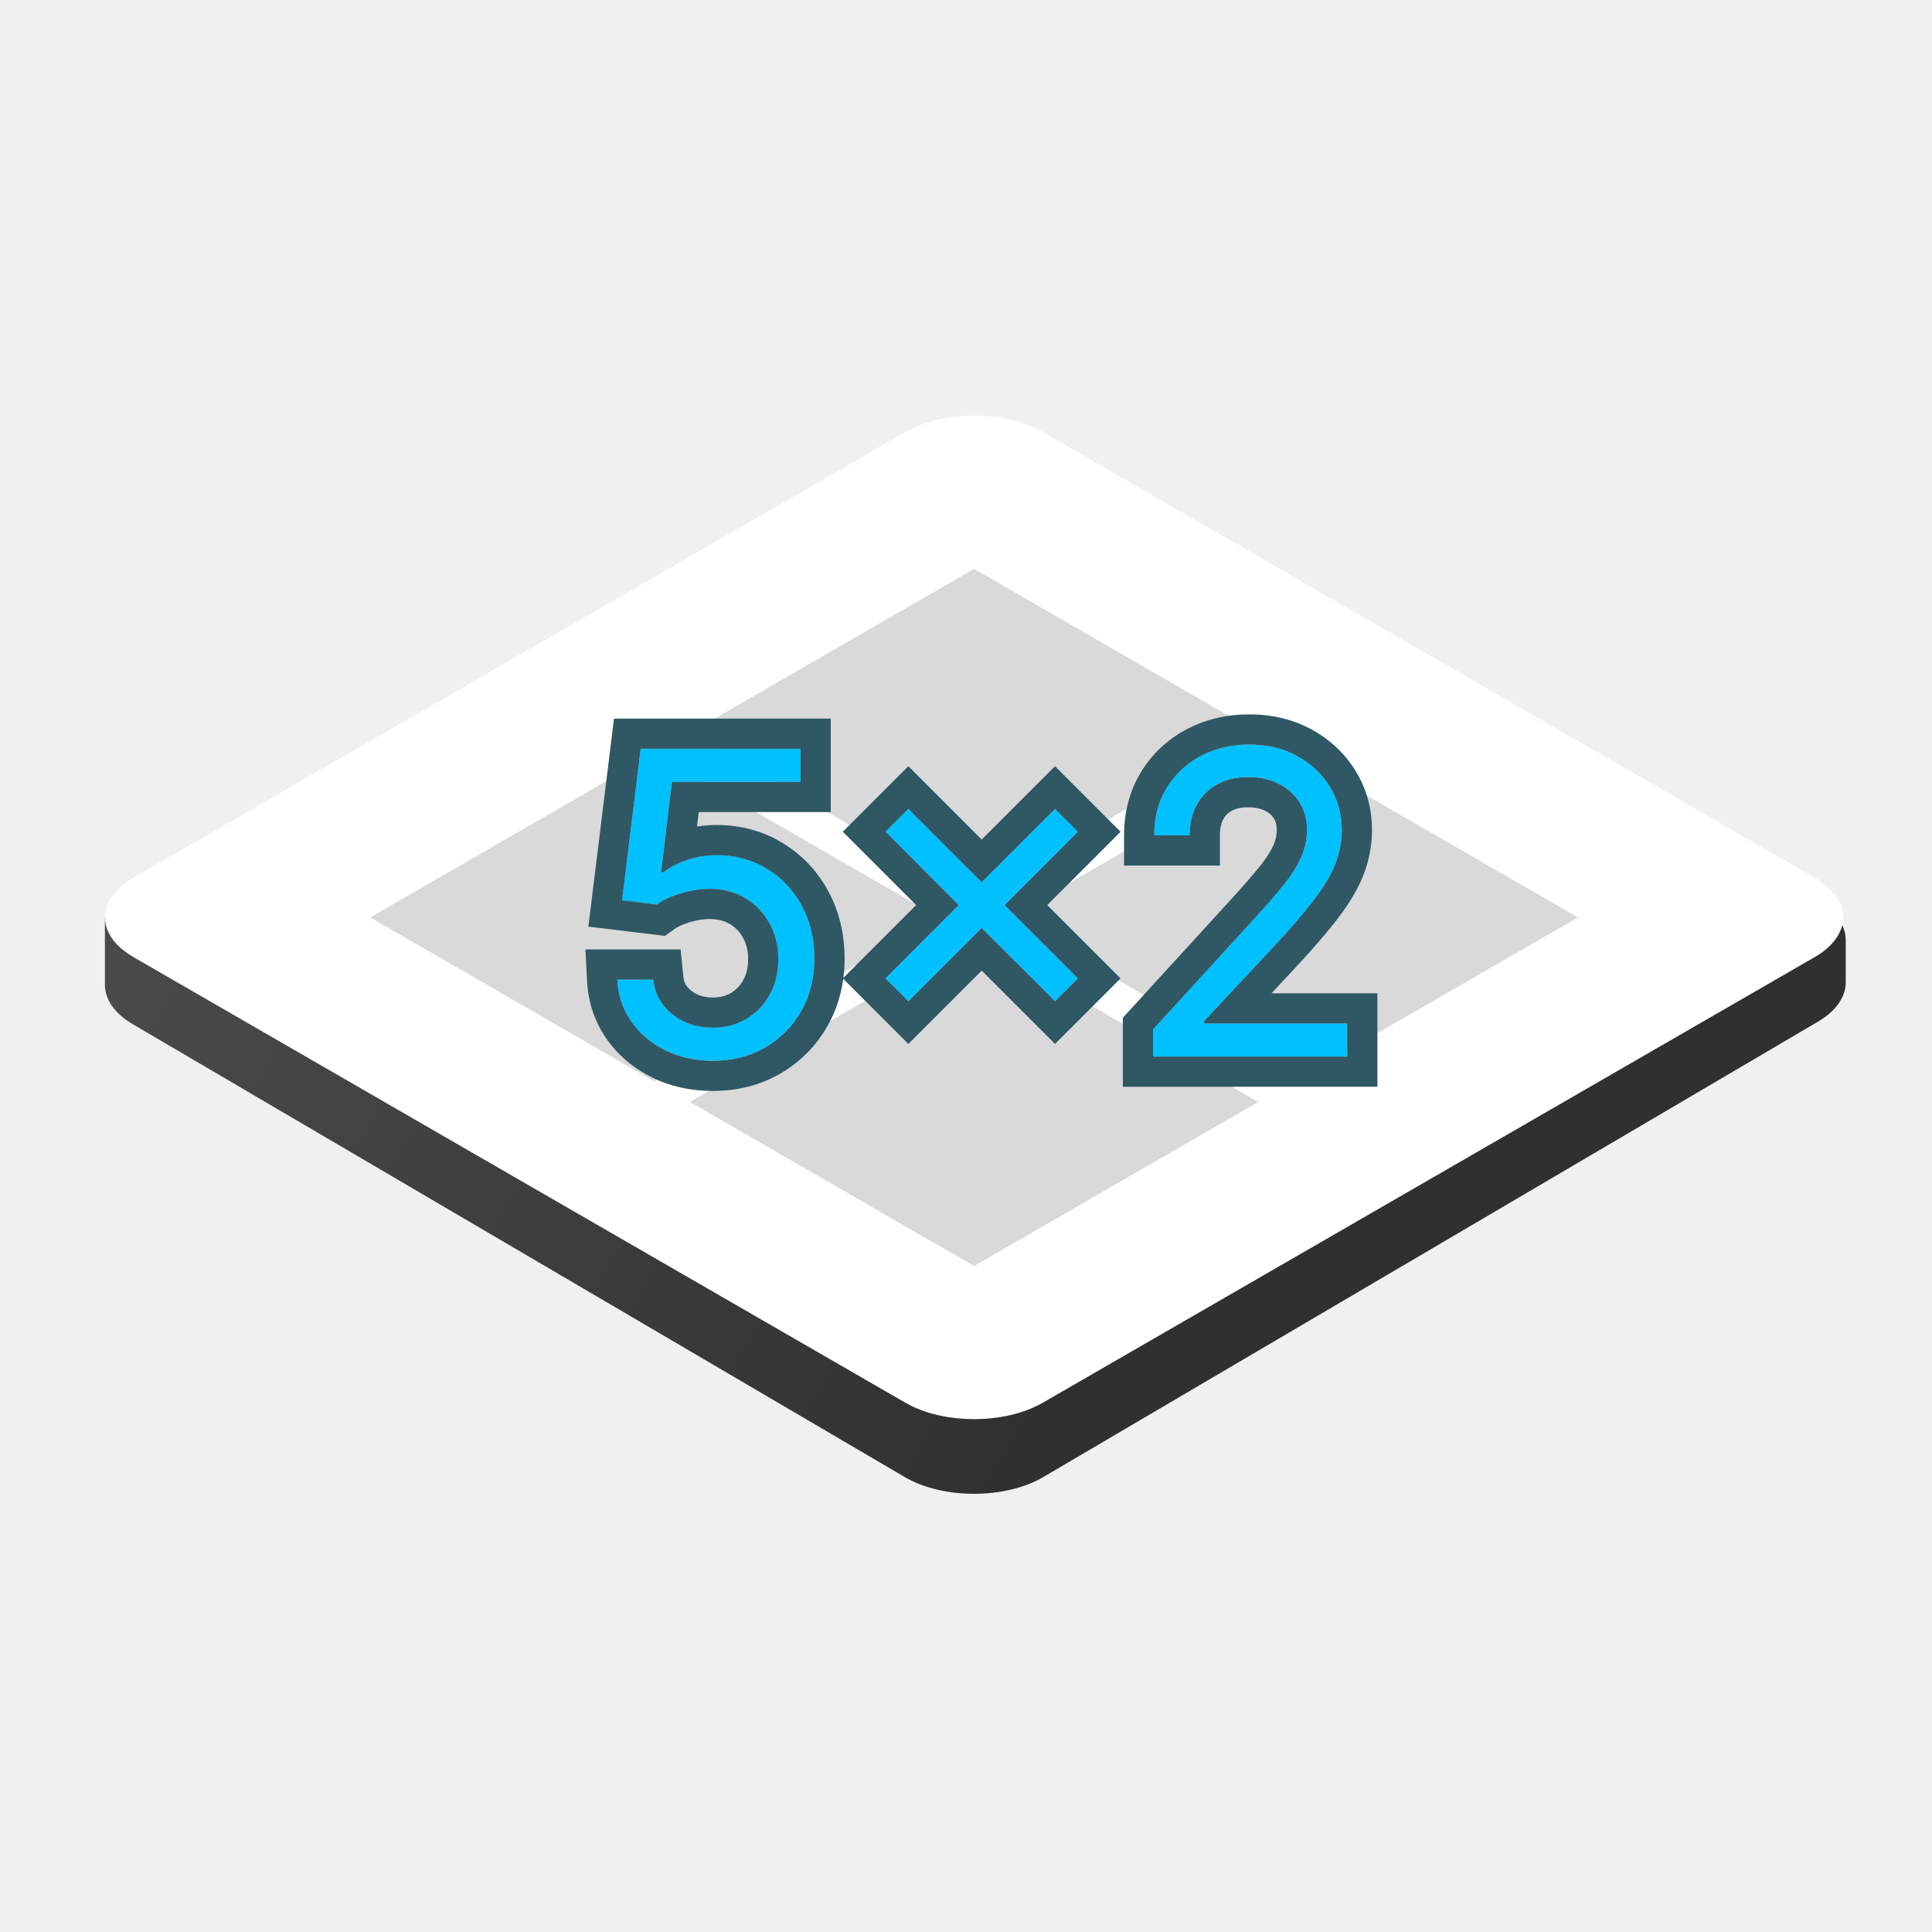
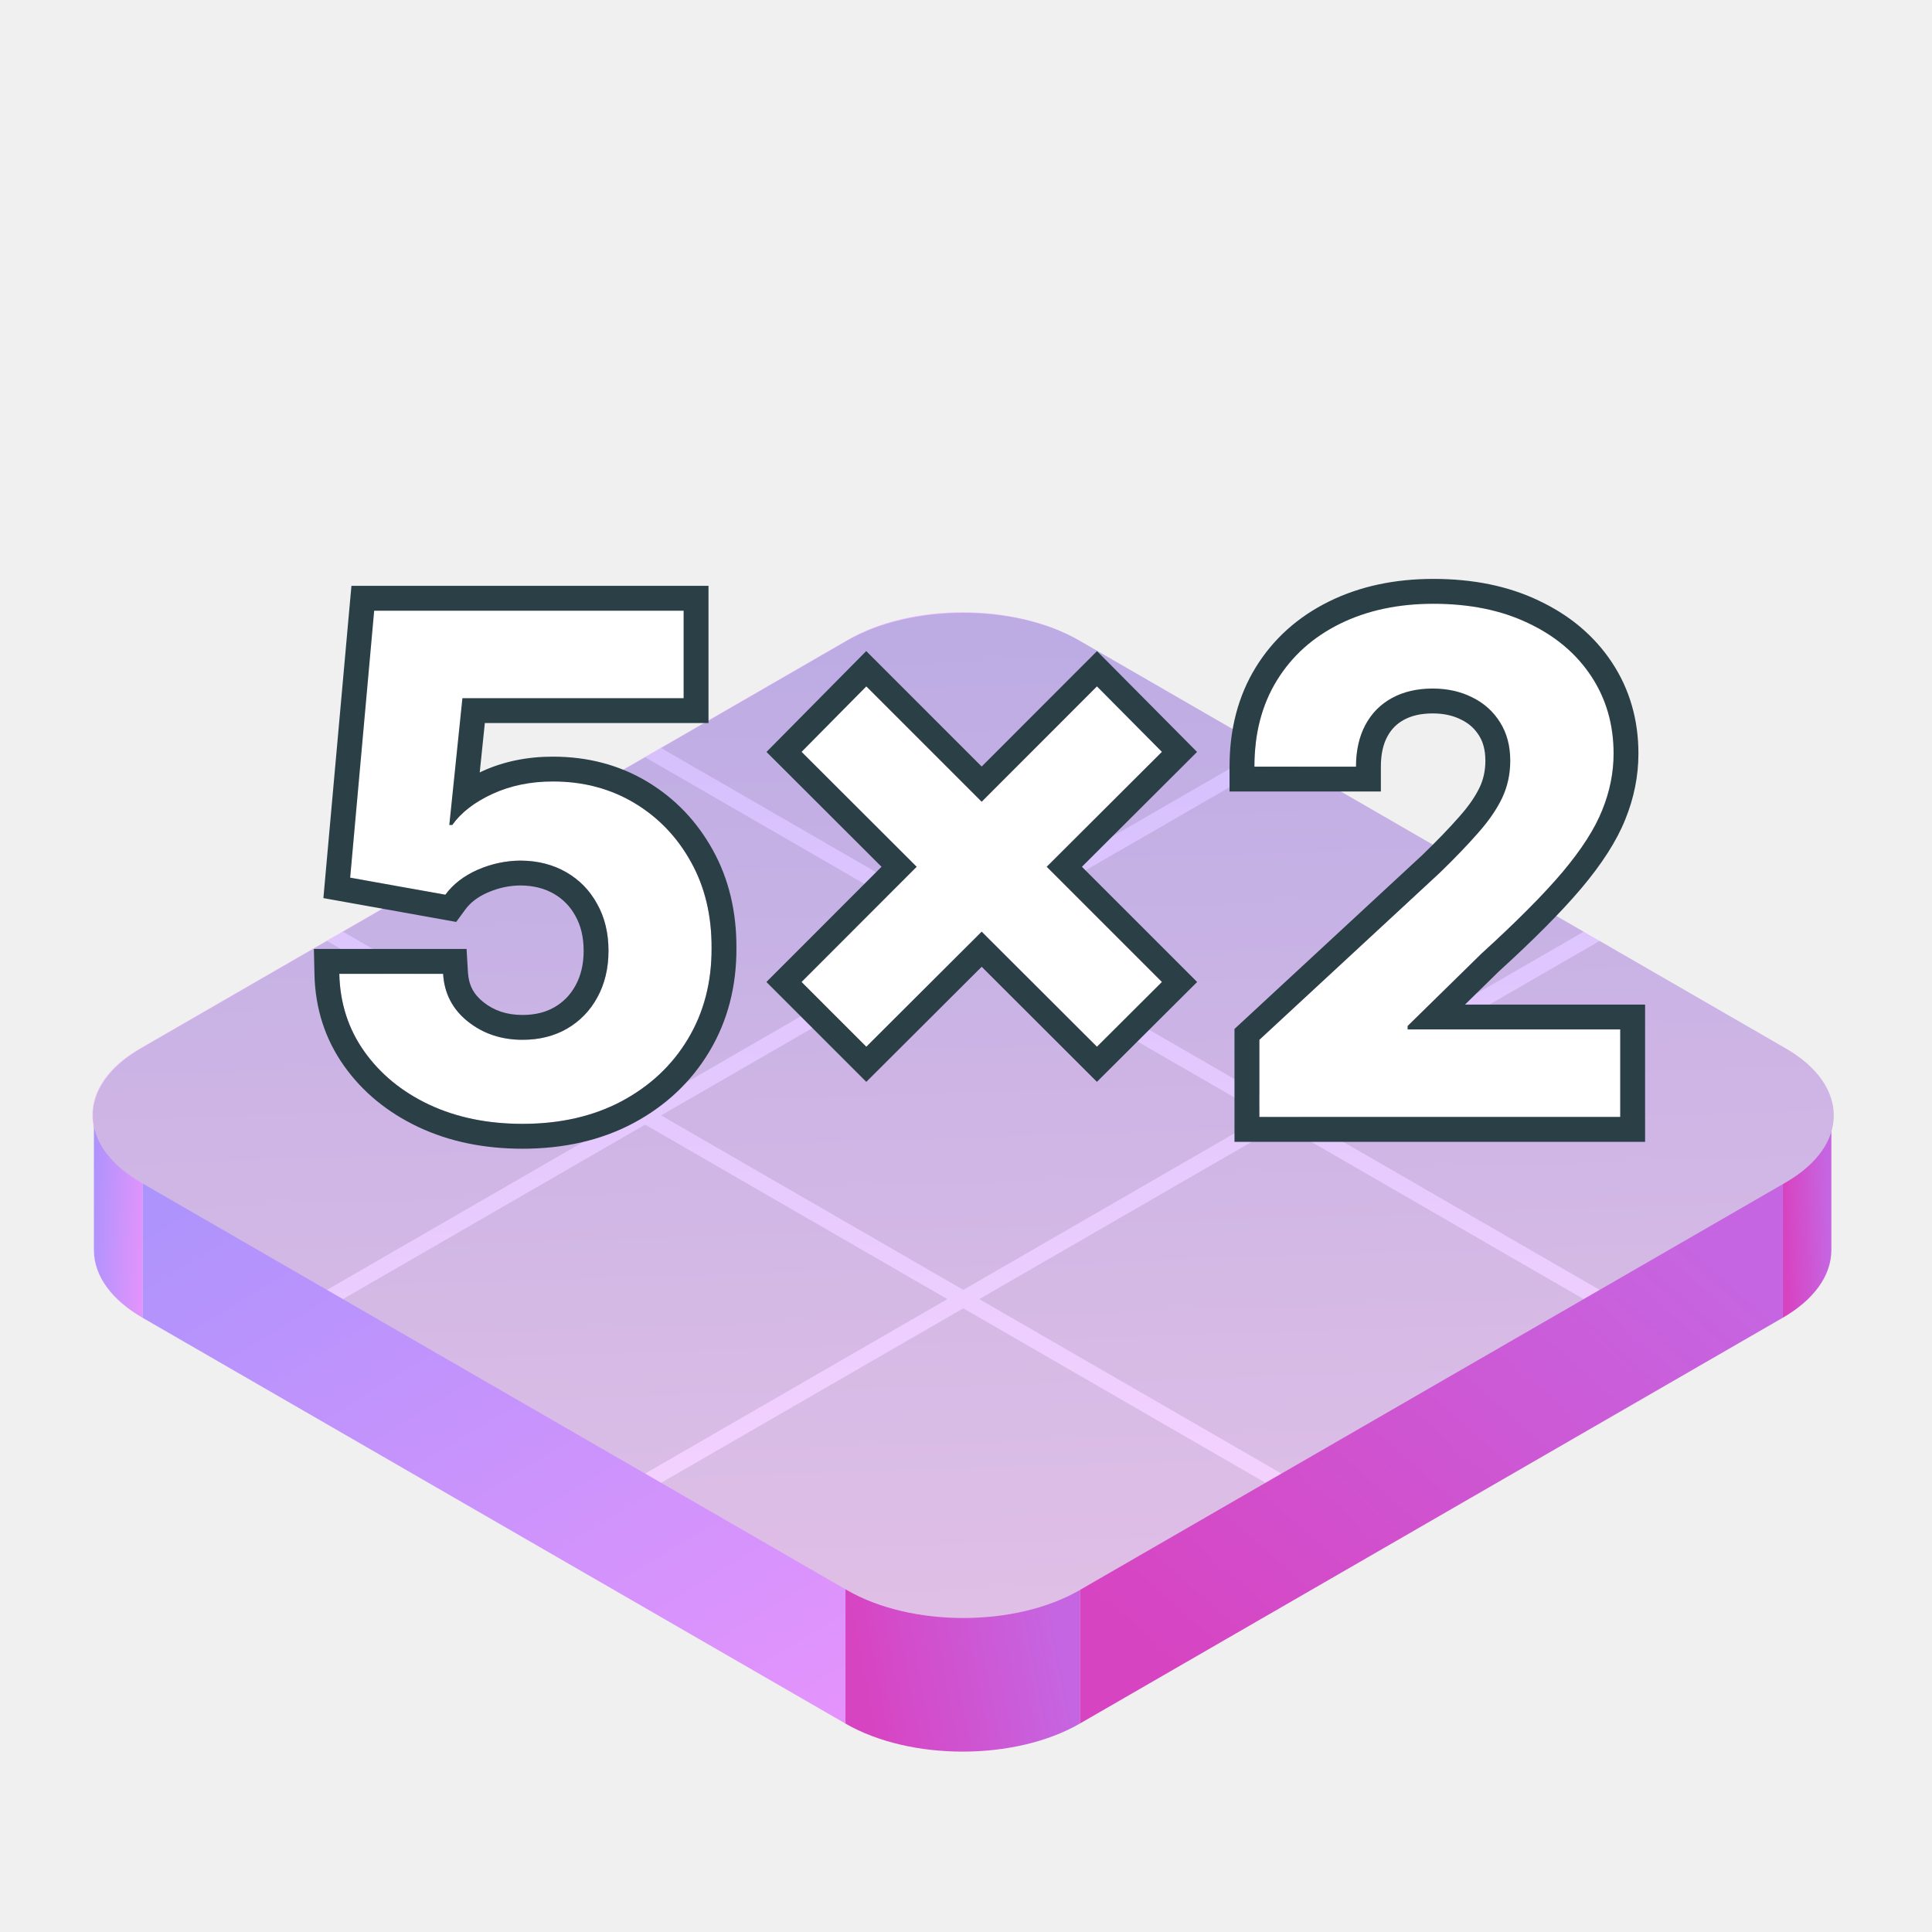
<svg xmlns="http://www.w3.org/2000/svg" width="64" height="64" viewBox="0 0 64 64" fill="none">
-   <path d="M4.401 33.93C3.808 33.582 3.475 33.114 3.475 32.626L3.475 30.502C3.475 29.957 3.89 29.439 4.609 29.086L30.135 16.544C31.358 15.943 33.161 15.954 34.361 16.57L60.061 29.753C60.749 30.106 61.142 30.612 61.142 31.143V32.544C61.142 33.031 60.811 33.499 60.219 33.846L34.563 48.928C33.302 49.669 31.233 49.67 29.97 48.929L4.401 33.93Z" fill="url(#paint0_linear_84_1862)" />
-   <rect width="34.783" height="34.783" rx="2.63" transform="matrix(0.866044 -0.499967 0.866044 0.499967 2.14404 30.3906)" fill="white" />
-   <rect width="10.87" height="10.87" transform="matrix(0.866044 -0.499967 0.866044 0.499967 12.2639 30.3906)" fill="#D9D9D9" />
-   <rect width="10.87" height="10.87" transform="matrix(0.866044 -0.499967 0.866044 0.499967 22.8542 24.2769)" fill="#D9D9D9" />
-   <rect width="10.87" height="10.87" transform="matrix(0.866044 -0.499967 0.866044 0.499967 22.8542 36.5044)" fill="#D9D9D9" />
-   <rect width="10.87" height="10.87" transform="matrix(0.866044 -0.499967 0.866044 0.499967 33.4446 30.3906)" fill="#D9D9D9" />
-   <mask id="path-7-outside-1_84_1862" maskUnits="userSpaceOnUse" x="19" y="23" width="27" height="14" fill="black">
-     <rect fill="white" x="19" y="23" width="27" height="14" />
-     <path d="M23.613 35.139C23.029 35.139 22.503 35.023 22.035 34.791C21.567 34.559 21.192 34.24 20.91 33.835C20.628 33.43 20.473 32.969 20.447 32.451H21.641C21.688 32.913 21.897 33.294 22.269 33.596C22.644 33.895 23.092 34.044 23.613 34.044C24.031 34.044 24.403 33.946 24.728 33.751C25.056 33.555 25.314 33.286 25.5 32.944C25.689 32.599 25.783 32.209 25.783 31.774C25.783 31.329 25.685 30.933 25.489 30.584C25.297 30.233 25.032 29.956 24.693 29.753C24.355 29.551 23.968 29.448 23.533 29.444C23.221 29.441 22.901 29.489 22.572 29.589C22.244 29.685 21.973 29.809 21.761 29.962L20.606 29.823L21.223 24.805H26.52V25.9H22.259L21.9 28.907H21.96C22.169 28.741 22.431 28.603 22.747 28.494C23.062 28.384 23.39 28.329 23.732 28.329C24.356 28.329 24.912 28.479 25.4 28.777C25.891 29.073 26.276 29.478 26.555 29.992C26.837 30.506 26.978 31.094 26.978 31.754C26.978 32.405 26.832 32.986 26.54 33.497C26.251 34.004 25.853 34.406 25.345 34.701C24.837 34.993 24.26 35.139 23.613 35.139ZM34.949 33.168L29.334 27.553L30.091 26.796L35.706 32.411L34.949 33.168ZM30.091 33.168L29.334 32.411L34.949 26.796L35.706 27.553L30.091 33.168ZM38.196 35V34.104L41.562 30.42C41.956 29.989 42.282 29.614 42.537 29.295C42.793 28.973 42.982 28.671 43.105 28.389C43.231 28.104 43.294 27.805 43.294 27.493C43.294 27.134 43.208 26.824 43.035 26.562C42.866 26.3 42.633 26.097 42.338 25.955C42.043 25.812 41.711 25.741 41.342 25.741C40.951 25.741 40.609 25.822 40.317 25.985C40.028 26.144 39.804 26.368 39.645 26.657C39.489 26.945 39.411 27.284 39.411 27.672H38.236C38.236 27.075 38.374 26.55 38.649 26.099C38.925 25.648 39.3 25.296 39.774 25.044C40.252 24.791 40.788 24.665 41.382 24.665C41.98 24.665 42.509 24.791 42.97 25.044C43.432 25.296 43.793 25.636 44.056 26.064C44.318 26.492 44.449 26.969 44.449 27.493C44.449 27.868 44.381 28.235 44.245 28.593C44.112 28.948 43.88 29.345 43.548 29.783C43.219 30.218 42.763 30.749 42.179 31.376L39.889 33.825V33.905H44.628V35H38.196Z" />
+   <rect width="35.855" height="35.855" rx="4.378" transform="matrix(0.866025 0.5 -0.866025 0.5 31.8887 19)" fill="url(#paint0_linear_2025_1414)" />
+   <rect width="26.891" height="4.482" transform="matrix(0.866025 0.5 0 1 4.71851 39.1685)" fill="url(#paint1_linear_2025_1414)" />
+   <rect width="26.891" height="4.482" transform="matrix(0.866025 -0.5 0 1 35.7698 52.6143)" fill="url(#paint2_linear_2025_1414)" />
+   <path d="M3.111 36.928C3.111 37.803 3.725 38.595 4.719 39.169V43.651C3.725 43.077 3.111 42.285 3.111 41.41V36.928Z" fill="url(#paint3_linear_2025_1414)" />
+   <path d="M28.007 52.614C30.151 53.852 33.626 53.852 35.77 52.614V57.096C33.626 58.334 30.151 58.334 28.007 57.096V52.614Z" fill="url(#paint4_linear_2025_1414)" />
+   <path d="M60.666 36.928C60.666 37.803 60.052 38.595 59.059 39.169V43.651C60.052 43.077 60.666 42.285 60.666 41.41V36.928Z" fill="url(#paint5_linear_2025_1414)" />
+   <g clip-path="url(#clip0_2025_1414)">
+     <rect width="35.899" height="35.899" rx="4.442" transform="matrix(0.866025 0.5 -0.866025 0.5 31.9104 19)" fill="url(#paint6_linear_2025_1414)" />
+     <rect width="11.559" height="11.559" transform="matrix(0.866025 0.5 -0.866025 0.5 31.9104 19)" fill="black" fill-opacity="0.1" />
+     <rect width="11.559" height="11.559" transform="matrix(0.866025 0.5 -0.866025 0.5 21.3711 25.085)" fill="black" fill-opacity="0.1" />
+     <rect width="11.559" height="11.559" transform="matrix(0.866025 0.5 -0.866025 0.5 21.3711 37.2549)" fill="black" fill-opacity="0.1" />
+     <rect width="11.559" height="11.559" transform="matrix(0.866025 0.5 -0.866025 0.5 42.45 25.085)" fill="black" fill-opacity="0.1" />
+     <rect width="11.559" height="11.559" transform="matrix(0.866025 0.5 -0.866025 0.5 42.45 37.2549)" fill="black" fill-opacity="0.1" />
+     <rect width="11.559" height="11.559" transform="matrix(0.866025 0.5 -0.866025 0.5 52.9893 31.1699)" fill="black" fill-opacity="0.1" />
+     <rect width="11.559" height="11.559" transform="matrix(0.866025 0.5 -0.866025 0.5 10.8315 31.1699)" fill="black" fill-opacity="0.1" />
+     <rect width="11.559" height="11.559" transform="matrix(0.866025 0.5 -0.866025 0.5 31.9104 43.3398)" fill="black" fill-opacity="0.1" />
+     <rect width="11.559" height="11.559" transform="matrix(0.866025 0.5 -0.866025 0.5 31.9104 31.1699)" fill="black" fill-opacity="0.1" />
+   </g>
+   <mask id="path-17-outside-1_2025_1414" maskUnits="userSpaceOnUse" x="10" y="19" width="45" height="20" fill="black">
+     <rect fill="white" x="10" y="19" width="45" height="20" />
+     <path d="M17.308 37.229C16.15 37.229 15.118 37.016 14.212 36.591C13.312 36.165 12.597 35.578 12.067 34.83C11.537 34.082 11.262 33.225 11.24 32.259H14.679C14.717 32.908 14.99 33.435 15.498 33.839C16.006 34.243 16.609 34.445 17.308 34.445C17.864 34.445 18.356 34.322 18.782 34.077C19.213 33.826 19.549 33.479 19.789 33.037C20.034 32.589 20.157 32.076 20.157 31.497C20.157 30.908 20.032 30.389 19.78 29.942C19.535 29.494 19.194 29.145 18.757 28.893C18.32 28.642 17.821 28.514 17.259 28.509C16.767 28.509 16.29 28.61 15.825 28.811C15.367 29.014 15.009 29.289 14.753 29.639L11.6 29.073L12.395 20.23H22.646V23.129H15.318L14.884 27.329H14.982C15.277 26.915 15.722 26.571 16.317 26.298C16.912 26.025 17.578 25.888 18.315 25.888C19.325 25.888 20.225 26.126 21.017 26.601C21.808 27.076 22.434 27.728 22.892 28.558C23.351 29.382 23.577 30.332 23.572 31.407C23.577 32.537 23.315 33.542 22.786 34.421C22.262 35.294 21.527 35.982 20.583 36.484C19.644 36.981 18.552 37.229 17.308 37.229ZM36.338 34.675L26.552 24.906L28.698 22.736L38.491 32.529L36.338 34.675ZM28.698 34.675L26.552 32.529L36.338 22.736L38.491 24.906L28.698 34.675ZM41.718 37V34.445L47.687 28.918C48.195 28.427 48.62 27.985 48.964 27.591C49.314 27.198 49.578 26.814 49.759 26.437C49.939 26.055 50.029 25.642 50.029 25.2C50.029 24.709 49.917 24.286 49.693 23.931C49.469 23.571 49.164 23.295 48.776 23.104C48.388 22.908 47.949 22.809 47.458 22.809C46.944 22.809 46.497 22.913 46.115 23.12C45.733 23.328 45.438 23.625 45.23 24.013C45.023 24.401 44.919 24.862 44.919 25.397H41.554C41.554 24.3 41.802 23.347 42.299 22.539C42.796 21.731 43.492 21.106 44.387 20.664C45.282 20.222 46.314 20.001 47.482 20.001C48.683 20.001 49.729 20.214 50.618 20.639C51.514 21.06 52.21 21.644 52.706 22.392C53.203 23.14 53.452 23.997 53.452 24.963C53.452 25.596 53.326 26.221 53.075 26.838C52.829 27.455 52.39 28.14 51.757 28.893C51.123 29.641 50.231 30.539 49.079 31.587L46.631 33.987V34.101H53.673V37H41.718Z" />
  </mask>
-   <path d="M23.613 35.139C23.029 35.139 22.503 35.023 22.035 34.791C21.567 34.559 21.192 34.24 20.91 33.835C20.628 33.43 20.473 32.969 20.447 32.451H21.641C21.688 32.913 21.897 33.294 22.269 33.596C22.644 33.895 23.092 34.044 23.613 34.044C24.031 34.044 24.403 33.946 24.728 33.751C25.056 33.555 25.314 33.286 25.5 32.944C25.689 32.599 25.783 32.209 25.783 31.774C25.783 31.329 25.685 30.933 25.489 30.584C25.297 30.233 25.032 29.956 24.693 29.753C24.355 29.551 23.968 29.448 23.533 29.444C23.221 29.441 22.901 29.489 22.572 29.589C22.244 29.685 21.973 29.809 21.761 29.962L20.606 29.823L21.223 24.805H26.52V25.9H22.259L21.9 28.907H21.96C22.169 28.741 22.431 28.603 22.747 28.494C23.062 28.384 23.39 28.329 23.732 28.329C24.356 28.329 24.912 28.479 25.4 28.777C25.891 29.073 26.276 29.478 26.555 29.992C26.837 30.506 26.978 31.094 26.978 31.754C26.978 32.405 26.832 32.986 26.54 33.497C26.251 34.004 25.853 34.406 25.345 34.701C24.837 34.993 24.26 35.139 23.613 35.139ZM34.949 33.168L29.334 27.553L30.091 26.796L35.706 32.411L34.949 33.168ZM30.091 33.168L29.334 32.411L34.949 26.796L35.706 27.553L30.091 33.168ZM38.196 35V34.104L41.562 30.42C41.956 29.989 42.282 29.614 42.537 29.295C42.793 28.973 42.982 28.671 43.105 28.389C43.231 28.104 43.294 27.805 43.294 27.493C43.294 27.134 43.208 26.824 43.035 26.562C42.866 26.3 42.633 26.097 42.338 25.955C42.043 25.812 41.711 25.741 41.342 25.741C40.951 25.741 40.609 25.822 40.317 25.985C40.028 26.144 39.804 26.368 39.645 26.657C39.489 26.945 39.411 27.284 39.411 27.672H38.236C38.236 27.075 38.374 26.55 38.649 26.099C38.925 25.648 39.3 25.296 39.774 25.044C40.252 24.791 40.788 24.665 41.382 24.665C41.98 24.665 42.509 24.791 42.97 25.044C43.432 25.296 43.793 25.636 44.056 26.064C44.318 26.492 44.449 26.969 44.449 27.493C44.449 27.868 44.381 28.235 44.245 28.593C44.112 28.948 43.88 29.345 43.548 29.783C43.219 30.218 42.763 30.749 42.179 31.376L39.889 33.825V33.905H44.628V35H38.196Z" fill="#00C1FF" />
-   <path d="M22.035 34.791L21.59 35.687L21.59 35.687L22.035 34.791ZM20.91 33.835L21.73 33.264L21.73 33.264L20.91 33.835ZM20.447 32.451V31.451H19.394L19.448 32.502L20.447 32.451ZM21.641 32.451L22.636 32.351L22.546 31.451H21.641V32.451ZM22.269 33.596L21.638 34.372L21.646 34.378L22.269 33.596ZM24.728 33.751L24.216 32.892L24.212 32.894L24.728 33.751ZM25.5 32.944L24.623 32.463L24.621 32.466L25.5 32.944ZM25.489 30.584L24.612 31.064L24.618 31.074L25.489 30.584ZM23.533 29.444L23.523 30.444L23.526 30.444L23.533 29.444ZM22.572 29.589L22.854 30.549L22.862 30.546L22.572 29.589ZM21.761 29.962L21.641 30.955L22.028 31.002L22.345 30.774L21.761 29.962ZM20.606 29.823L19.613 29.701L19.491 30.695L20.486 30.816L20.606 29.823ZM21.223 24.805V23.805H20.339L20.231 24.683L21.223 24.805ZM26.52 24.805H27.52V23.805H26.52V24.805ZM26.52 25.9V26.9H27.52V25.9H26.52ZM22.259 25.9V24.9H21.371L21.266 25.782L22.259 25.9ZM21.9 28.907L20.907 28.788L20.774 29.907H21.9V28.907ZM21.96 28.907V29.907H22.309L22.582 29.69L21.96 28.907ZM25.4 28.777L24.878 29.63L24.885 29.634L25.4 28.777ZM26.555 29.992L25.676 30.468L25.678 30.473L26.555 29.992ZM26.54 33.497L25.672 33.001L25.671 33.002L26.54 33.497ZM25.345 34.701L25.844 35.568L25.848 35.566L25.345 34.701ZM23.613 34.139C23.165 34.139 22.794 34.051 22.479 33.895L21.59 35.687C22.212 35.995 22.893 36.139 23.613 36.139V34.139ZM22.479 33.895C22.153 33.733 21.91 33.522 21.73 33.264L20.089 34.407C20.473 34.958 20.981 35.384 21.59 35.687L22.479 33.895ZM21.73 33.264C21.56 33.02 21.463 32.741 21.445 32.4L19.448 32.502C19.484 33.197 19.695 33.84 20.089 34.407L21.73 33.264ZM20.447 33.451H21.641V31.451H20.447V33.451ZM20.646 32.551C20.721 33.287 21.067 33.909 21.638 34.372L22.899 32.82C22.727 32.68 22.655 32.538 22.636 32.351L20.646 32.551ZM21.646 34.378C22.213 34.831 22.886 35.044 23.613 35.044V33.044C23.297 33.044 23.074 32.959 22.892 32.814L21.646 34.378ZM23.613 35.044C24.194 35.044 24.747 34.906 25.244 34.607L24.212 32.894C24.058 32.986 23.868 33.044 23.613 33.044V35.044ZM25.24 34.609C25.725 34.32 26.108 33.918 26.378 33.422L24.621 32.466C24.519 32.653 24.387 32.789 24.216 32.892L25.24 34.609ZM26.376 33.425C26.654 32.917 26.783 32.359 26.783 31.774H24.783C24.783 32.059 24.723 32.281 24.623 32.463L26.376 33.425ZM26.783 31.774C26.783 31.178 26.65 30.609 26.361 30.095L24.618 31.074C24.72 31.257 24.783 31.481 24.783 31.774H26.783ZM26.367 30.104C26.09 29.599 25.7 29.19 25.206 28.895L24.18 30.611C24.363 30.721 24.504 30.866 24.612 31.064L26.367 30.104ZM25.206 28.895C24.7 28.592 24.135 28.449 23.541 28.444L23.526 30.444C23.801 30.447 24.009 30.509 24.18 30.611L25.206 28.895ZM23.544 28.444C23.12 28.44 22.699 28.506 22.282 28.632L22.862 30.546C23.103 30.473 23.322 30.442 23.523 30.444L23.544 28.444ZM22.291 28.629C21.886 28.748 21.505 28.915 21.177 29.15L22.345 30.774C22.442 30.704 22.602 30.622 22.853 30.548L22.291 28.629ZM21.881 28.969L20.726 28.83L20.486 30.816L21.641 30.955L21.881 28.969ZM21.599 29.945L22.216 24.927L20.231 24.683L19.613 29.701L21.599 29.945ZM21.223 25.805H26.52V23.805H21.223V25.805ZM25.52 24.805V25.9H27.52V24.805H25.52ZM26.52 24.9H22.259V26.9H26.52V24.9ZM21.266 25.782L20.907 28.788L22.893 29.025L23.252 26.018L21.266 25.782ZM21.9 29.907H21.96V27.907H21.9V29.907ZM22.582 29.69C22.684 29.609 22.84 29.52 23.075 29.438L22.418 27.549C22.022 27.686 21.654 27.873 21.338 28.123L22.582 29.69ZM23.075 29.438C23.282 29.366 23.499 29.329 23.732 29.329V27.329C23.281 27.329 22.842 27.402 22.418 27.549L23.075 29.438ZM23.732 29.329C24.189 29.329 24.561 29.436 24.878 29.63L25.922 27.924C25.263 27.521 24.523 27.329 23.732 27.329V29.329ZM24.885 29.634C25.219 29.836 25.48 30.108 25.676 30.468L27.434 29.515C27.072 28.848 26.563 28.31 25.915 27.92L24.885 29.634ZM25.678 30.473C25.87 30.822 25.978 31.24 25.978 31.754H27.978C27.978 30.947 27.804 30.191 27.432 29.511L25.678 30.473ZM25.978 31.754C25.978 32.249 25.869 32.656 25.672 33.001L27.408 33.993C27.795 33.315 27.978 32.56 27.978 31.754H25.978ZM25.671 33.002C25.47 33.356 25.198 33.63 24.842 33.837L25.848 35.566C26.508 35.182 27.033 34.653 27.409 33.991L25.671 33.002ZM24.847 33.834C24.506 34.03 24.104 34.139 23.613 34.139V36.139C24.416 36.139 25.169 35.956 25.844 35.568L24.847 33.834ZM34.949 33.168L34.242 33.875L34.949 34.582L35.656 33.875L34.949 33.168ZM29.334 27.553L28.627 26.846L27.92 27.553L28.627 28.26L29.334 27.553ZM30.091 26.796L30.798 26.089L30.091 25.382L29.384 26.089L30.091 26.796ZM35.706 32.411L36.413 33.118L37.12 32.411L36.413 31.704L35.706 32.411ZM30.091 33.168L29.384 33.875L30.091 34.582L30.798 33.875L30.091 33.168ZM29.334 32.411L28.627 31.704L27.92 32.411L28.627 33.118L29.334 32.411ZM34.949 26.796L35.656 26.089L34.949 25.382L34.242 26.089L34.949 26.796ZM35.706 27.553L36.413 28.26L37.12 27.553L36.413 26.846L35.706 27.553ZM35.656 32.461L30.041 26.846L28.627 28.26L34.242 33.875L35.656 32.461ZM30.041 28.26L30.798 27.503L29.384 26.089L28.627 26.846L30.041 28.26ZM29.384 27.503L34.999 33.118L36.413 31.704L30.798 26.089L29.384 27.503ZM34.999 31.704L34.242 32.461L35.656 33.875L36.413 33.118L34.999 31.704ZM30.798 32.461L30.041 31.704L28.627 33.118L29.384 33.875L30.798 32.461ZM30.041 33.118L35.656 27.503L34.242 26.089L28.627 31.704L30.041 33.118ZM34.242 27.503L34.999 28.26L36.413 26.846L35.656 26.089L34.242 27.503ZM34.999 26.846L29.384 32.461L30.798 33.875L36.413 28.26L34.999 26.846ZM38.196 35H37.196V36H38.196V35ZM38.196 34.104L37.458 33.429L37.196 33.716V34.104H38.196ZM41.562 30.42L40.824 29.745L40.823 29.746L41.562 30.42ZM42.537 29.295L43.317 29.921L43.32 29.917L42.537 29.295ZM43.105 28.389L42.19 27.985L42.188 27.99L43.105 28.389ZM43.035 26.562L42.195 27.104L42.2 27.112L43.035 26.562ZM42.338 25.955L42.773 25.054L42.773 25.054L42.338 25.955ZM40.317 25.985L40.8 26.86L40.803 26.858L40.317 25.985ZM39.645 26.657L38.769 26.174L38.765 26.181L39.645 26.657ZM39.411 27.672V28.672H40.411V27.672H39.411ZM38.236 27.672H37.236V28.672H38.236V27.672ZM38.649 26.099L39.503 26.62L39.503 26.62L38.649 26.099ZM39.774 25.044L39.308 24.159L39.305 24.161L39.774 25.044ZM42.97 25.044L43.45 24.166L43.45 24.166L42.97 25.044ZM44.056 26.064L43.203 26.587L44.056 26.064ZM44.245 28.593L43.31 28.238L43.308 28.243L44.245 28.593ZM43.548 29.783L42.751 29.179L42.75 29.18L43.548 29.783ZM42.179 31.376L42.909 32.059L42.911 32.057L42.179 31.376ZM39.889 33.825L39.158 33.142L38.889 33.431V33.825H39.889ZM39.889 33.905H38.889V34.905H39.889V33.905ZM44.628 33.905H45.628V32.905H44.628V33.905ZM44.628 35V36H45.628V35H44.628ZM39.196 35V34.104H37.196V35H39.196ZM38.935 34.778L42.3 31.095L40.823 29.746L37.458 33.429L38.935 34.778ZM42.299 31.095C42.703 30.654 43.044 30.262 43.317 29.921L41.757 28.669C41.52 28.965 41.21 29.323 40.824 29.745L42.299 31.095ZM43.32 29.917C43.613 29.548 43.855 29.172 44.022 28.788L42.188 27.99C42.109 28.171 41.972 28.398 41.754 28.673L43.32 29.917ZM44.019 28.793C44.202 28.381 44.294 27.944 44.294 27.493H42.294C42.294 27.666 42.26 27.827 42.19 27.985L44.019 28.793ZM44.294 27.493C44.294 26.968 44.165 26.46 43.87 26.012L42.2 27.112C42.25 27.189 42.294 27.301 42.294 27.493H44.294ZM43.875 26.02C43.601 25.595 43.225 25.273 42.773 25.054L41.903 26.855C42.042 26.922 42.13 27.005 42.195 27.104L43.875 26.02ZM42.773 25.054C42.326 24.838 41.843 24.741 41.342 24.741V26.741C41.579 26.741 41.759 26.786 41.903 26.855L42.773 25.054ZM41.342 24.741C40.81 24.741 40.295 24.852 39.83 25.111L40.803 26.858C40.923 26.792 41.092 26.741 41.342 26.741V24.741ZM39.834 25.109C39.38 25.36 39.02 25.72 38.769 26.174L40.52 27.14C40.589 27.016 40.676 26.928 40.8 26.86L39.834 25.109ZM38.765 26.181C38.517 26.641 38.411 27.148 38.411 27.672H40.411C40.411 27.419 40.461 27.25 40.525 27.132L38.765 26.181ZM39.411 26.672H38.236V28.672H39.411V26.672ZM39.236 27.672C39.236 27.234 39.335 26.895 39.503 26.62L37.796 25.578C37.413 26.206 37.236 26.915 37.236 27.672H39.236ZM39.503 26.62C39.683 26.324 39.925 26.096 40.244 25.927L39.305 24.161C38.675 24.495 38.166 24.971 37.796 25.578L39.503 26.62ZM40.241 25.928C40.561 25.759 40.934 25.665 41.382 25.665V23.665C40.642 23.665 39.943 23.824 39.308 24.159L40.241 25.928ZM41.382 25.665C41.835 25.665 42.195 25.76 42.491 25.921L43.45 24.166C42.823 23.823 42.124 23.665 41.382 23.665V25.665ZM42.491 25.921C42.806 26.094 43.036 26.314 43.203 26.587L44.908 25.542C44.55 24.958 44.057 24.498 43.45 24.166L42.491 25.921ZM43.203 26.587C43.364 26.85 43.449 27.144 43.449 27.493H45.449C45.449 26.793 45.271 26.134 44.908 25.542L43.203 26.587ZM43.449 27.493C43.449 27.744 43.404 27.991 43.31 28.238L45.18 28.948C45.358 28.479 45.449 27.992 45.449 27.493H43.449ZM43.308 28.243C43.221 28.476 43.048 28.787 42.751 29.179L44.345 30.387C44.712 29.903 45.003 29.42 45.181 28.943L43.308 28.243ZM42.75 29.18C42.45 29.577 42.019 30.08 41.447 30.694L42.911 32.057C43.506 31.418 43.988 30.859 44.346 30.386L42.75 29.18ZM41.448 30.693L39.158 33.142L40.619 34.508L42.909 32.059L41.448 30.693ZM38.889 33.825V33.905H40.889V33.825H38.889ZM39.889 34.905H44.628V32.905H39.889V34.905ZM43.628 33.905V35H45.628V33.905H43.628ZM44.628 34H38.196V36H44.628V34Z" fill="#2F5764" mask="url(#path-7-outside-1_84_1862)" />
+   <path d="M17.308 37.229C16.15 37.229 15.118 37.016 14.212 36.591C13.312 36.165 12.597 35.578 12.067 34.83C11.537 34.082 11.262 33.225 11.24 32.259H14.679C14.717 32.908 14.99 33.435 15.498 33.839C16.006 34.243 16.609 34.445 17.308 34.445C17.864 34.445 18.356 34.322 18.782 34.077C19.213 33.826 19.549 33.479 19.789 33.037C20.034 32.589 20.157 32.076 20.157 31.497C20.157 30.908 20.032 30.389 19.78 29.942C19.535 29.494 19.194 29.145 18.757 28.893C18.32 28.642 17.821 28.514 17.259 28.509C16.767 28.509 16.29 28.61 15.825 28.811C15.367 29.014 15.009 29.289 14.753 29.639L11.6 29.073L12.395 20.23H22.646V23.129H15.318L14.884 27.329H14.982C15.277 26.915 15.722 26.571 16.317 26.298C16.912 26.025 17.578 25.888 18.315 25.888C19.325 25.888 20.225 26.126 21.017 26.601C21.808 27.076 22.434 27.728 22.892 28.558C23.351 29.382 23.577 30.332 23.572 31.407C23.577 32.537 23.315 33.542 22.786 34.421C22.262 35.294 21.527 35.982 20.583 36.484C19.644 36.981 18.552 37.229 17.308 37.229ZM36.338 34.675L26.552 24.906L28.698 22.736L38.491 32.529L36.338 34.675ZM28.698 34.675L26.552 32.529L36.338 22.736L38.491 24.906L28.698 34.675ZM41.718 37V34.445L47.687 28.918C48.195 28.427 48.62 27.985 48.964 27.591C49.314 27.198 49.578 26.814 49.759 26.437C49.939 26.055 50.029 25.642 50.029 25.2C50.029 24.709 49.917 24.286 49.693 23.931C49.469 23.571 49.164 23.295 48.776 23.104C48.388 22.908 47.949 22.809 47.458 22.809C46.944 22.809 46.497 22.913 46.115 23.12C45.733 23.328 45.438 23.625 45.23 24.013C45.023 24.401 44.919 24.862 44.919 25.397H41.554C41.554 24.3 41.802 23.347 42.299 22.539C42.796 21.731 43.492 21.106 44.387 20.664C45.282 20.222 46.314 20.001 47.482 20.001C48.683 20.001 49.729 20.214 50.618 20.639C51.514 21.06 52.21 21.644 52.706 22.392C53.203 23.14 53.452 23.997 53.452 24.963C53.452 25.596 53.326 26.221 53.075 26.838C52.829 27.455 52.39 28.14 51.757 28.893C51.123 29.641 50.231 30.539 49.079 31.587L46.631 33.987V34.101H53.673V37H41.718Z" fill="white" />
+   <path d="M14.212 36.591L13.86 37.335L13.862 37.336L14.212 36.591ZM12.067 34.83L12.739 34.354L12.739 34.354L12.067 34.83ZM11.24 32.259V31.435H10.398L10.417 32.278L11.24 32.259ZM14.679 32.259L15.501 32.211L15.456 31.435H14.679V32.259ZM15.498 33.839L16.011 33.195L16.011 33.195L15.498 33.839ZM18.782 34.077L19.193 34.79L19.196 34.788L18.782 34.077ZM19.789 33.037L19.067 32.641L19.065 32.644L19.789 33.037ZM19.78 29.942L19.058 30.338L19.062 30.344L19.78 29.942ZM18.757 28.893L18.346 29.607L18.346 29.607L18.757 28.893ZM17.259 28.509L17.267 27.685H17.259V28.509ZM15.825 28.811L15.497 28.056L15.493 28.058L15.825 28.811ZM14.753 29.639L14.607 30.449L15.113 30.54L15.416 30.126L14.753 29.639ZM11.6 29.073L10.78 29L10.713 29.751L11.455 29.884L11.6 29.073ZM12.395 20.23V19.406H11.642L11.574 20.156L12.395 20.23ZM22.646 20.23H23.47V19.406H22.646V20.23ZM22.646 23.129V23.952H23.47V23.129H22.646ZM15.318 23.129V22.305H14.575L14.499 23.044L15.318 23.129ZM14.884 27.329L14.065 27.245L13.971 28.153H14.884V27.329ZM14.982 27.329V28.153H15.407L15.653 27.806L14.982 27.329ZM16.317 26.298L16.66 27.046L16.66 27.046L16.317 26.298ZM21.017 26.601L21.441 25.894L21.441 25.894L21.017 26.601ZM22.892 28.558L22.171 28.956L22.172 28.958L22.892 28.558ZM23.572 31.407L22.748 31.403L22.748 31.411L23.572 31.407ZM22.786 34.421L22.08 33.996L22.079 33.997L22.786 34.421ZM20.583 36.484L20.968 37.212L20.97 37.211L20.583 36.484ZM17.308 37.229V36.406C16.253 36.406 15.343 36.212 14.563 35.845L14.212 36.591L13.862 37.336C14.894 37.821 16.048 38.053 17.308 38.053V37.229ZM14.212 36.591L14.564 35.846C13.78 35.475 13.18 34.977 12.739 34.354L12.067 34.83L11.395 35.306C12.013 36.179 12.843 36.854 13.86 37.335L14.212 36.591ZM12.067 34.83L12.739 34.354C12.31 33.748 12.082 33.052 12.063 32.24L11.24 32.259L10.417 32.278C10.442 33.398 10.765 34.417 11.395 35.306L12.067 34.83ZM11.24 32.259V33.082H14.679V32.259V31.435H11.24V32.259ZM14.679 32.259L13.857 32.307C13.909 33.19 14.294 33.934 14.985 34.484L15.498 33.839L16.011 33.195C15.687 32.937 15.526 32.627 15.501 32.211L14.679 32.259ZM15.498 33.839L14.985 34.484C15.65 35.013 16.438 35.269 17.308 35.269V34.445V33.622C16.78 33.622 16.361 33.474 16.011 33.195L15.498 33.839ZM17.308 34.445V35.269C17.989 35.269 18.626 35.117 19.193 34.79L18.782 34.077L18.37 33.363C18.085 33.528 17.739 33.622 17.308 33.622V34.445ZM18.782 34.077L19.196 34.788C19.759 34.461 20.201 34.003 20.512 33.43L19.789 33.037L19.065 32.644C18.896 32.955 18.667 33.191 18.367 33.365L18.782 34.077ZM19.789 33.037L20.511 33.433C20.831 32.849 20.981 32.196 20.981 31.497H20.157H19.334C19.334 31.956 19.237 32.33 19.067 32.641L19.789 33.037ZM20.157 31.497H20.981C20.981 30.788 20.829 30.127 20.499 29.539L19.78 29.942L19.062 30.344C19.235 30.652 19.334 31.028 19.334 31.497H20.157ZM19.78 29.942L20.503 29.545C20.185 28.967 19.737 28.507 19.168 28.18L18.757 28.893L18.346 29.607C18.65 29.782 18.885 30.021 19.059 30.338L19.78 29.942ZM18.757 28.893L19.168 28.18C18.594 27.85 17.953 27.692 17.267 27.685L17.259 28.509L17.25 29.332C17.688 29.336 18.046 29.435 18.346 29.607L18.757 28.893ZM17.259 28.509V27.685C16.651 27.685 16.061 27.811 15.497 28.056L15.825 28.811L16.154 29.567C16.518 29.408 16.884 29.332 17.259 29.332V28.509ZM15.825 28.811L15.493 28.058C14.924 28.309 14.444 28.668 14.089 29.151L14.753 29.639L15.416 30.126C15.575 29.91 15.81 29.718 16.157 29.565L15.825 28.811ZM14.753 29.639L14.898 28.828L11.745 28.263L11.6 29.073L11.455 29.884L14.607 30.449L14.753 29.639ZM11.6 29.073L12.42 29.147L13.215 20.304L12.395 20.23L11.574 20.156L10.78 29L11.6 29.073ZM12.395 20.23V21.053H22.646V20.23V19.406H12.395V20.23ZM22.646 20.23H21.823V23.129H22.646H23.47V20.23H22.646ZM22.646 23.129V22.305H15.318V23.129V23.952H22.646V23.129ZM15.318 23.129L14.499 23.044L14.065 27.245L14.884 27.329L15.703 27.414L16.137 23.213L15.318 23.129ZM14.884 27.329V28.153H14.982V27.329V26.506H14.884V27.329ZM14.982 27.329L15.653 27.806C15.844 27.538 16.16 27.276 16.66 27.046L16.317 26.298L15.973 25.549C15.284 25.865 14.71 26.291 14.311 26.852L14.982 27.329ZM16.317 26.298L16.66 27.046C17.135 26.828 17.681 26.712 18.315 26.712V25.888V25.065C17.474 25.065 16.689 25.221 15.973 25.549L16.317 26.298ZM18.315 25.888V26.712C19.19 26.712 19.942 26.916 20.593 27.307L21.017 26.601L21.441 25.894C20.509 25.336 19.459 25.065 18.315 25.065V25.888ZM21.017 26.601L20.593 27.307C21.257 27.705 21.781 28.25 22.171 28.956L22.892 28.558L23.613 28.159C23.086 27.206 22.36 26.446 21.441 25.894L21.017 26.601ZM22.892 28.558L22.172 28.958C22.553 29.642 22.753 30.449 22.748 31.403L23.572 31.407L24.395 31.411C24.401 30.215 24.148 29.122 23.612 28.157L22.892 28.558ZM23.572 31.407L22.748 31.411C22.753 32.406 22.524 33.259 22.08 33.996L22.786 34.421L23.491 34.846C24.106 33.824 24.401 32.669 24.395 31.403L23.572 31.407ZM22.786 34.421L22.079 33.997C21.636 34.736 21.016 35.321 20.196 35.757L20.583 36.484L20.97 37.211C22.039 36.642 22.887 35.853 23.492 34.844L22.786 34.421ZM20.583 36.484L20.198 35.756C19.396 36.18 18.441 36.406 17.308 36.406V37.229V38.053C18.663 38.053 19.892 37.782 20.968 37.212L20.583 36.484ZM36.338 34.675L35.756 35.257L36.337 35.837L36.919 35.258L36.338 34.675ZM26.552 24.906L25.967 24.327L25.391 24.909L25.971 25.488L26.552 24.906ZM28.698 22.736L29.28 22.153L28.695 21.568L28.112 22.157L28.698 22.736ZM38.491 32.529L39.072 33.112L39.657 32.53L39.074 31.947L38.491 32.529ZM28.698 34.675L28.116 35.257L28.697 35.838L29.279 35.258L28.698 34.675ZM26.552 32.529L25.97 31.947L25.388 32.529L25.97 33.111L26.552 32.529ZM36.338 22.736L36.922 22.155L36.34 21.569L35.755 22.154L36.338 22.736ZM38.491 24.906L39.073 25.489L39.654 24.909L39.076 24.326L38.491 24.906ZM36.338 34.675L36.919 34.092L27.134 24.323L26.552 24.906L25.971 25.488L35.756 35.257L36.338 34.675ZM26.552 24.906L27.138 25.485L29.283 23.315L28.698 22.736L28.112 22.157L25.967 24.327L26.552 24.906ZM28.698 22.736L28.116 23.318L37.909 33.111L38.491 32.529L39.074 31.947L29.28 22.153L28.698 22.736ZM38.491 32.529L37.91 31.946L35.757 34.091L36.338 34.675L36.919 35.258L39.072 33.112L38.491 32.529ZM28.698 34.675L29.28 34.092L27.135 31.947L26.552 32.529L25.97 33.111L28.116 35.257L28.698 34.675ZM26.552 32.529L27.135 33.111L36.92 23.318L36.338 22.736L35.755 22.154L25.97 31.947L26.552 32.529ZM36.338 22.736L35.753 23.316L37.907 25.486L38.491 24.906L39.076 24.326L36.922 22.155L36.338 22.736ZM38.491 24.906L37.91 24.323L28.116 34.091L28.698 34.675L29.279 35.258L39.073 25.489L38.491 24.906ZM41.718 37H40.894V37.824H41.718V37ZM41.718 34.445L41.158 33.841L40.894 34.085V34.445H41.718ZM47.687 28.918L48.246 29.522L48.253 29.516L48.26 29.51L47.687 28.918ZM48.964 27.591L48.349 27.044L48.345 27.049L48.964 27.591ZM49.759 26.437L50.502 26.792L50.504 26.788L49.759 26.437ZM49.693 23.931L48.994 24.366L48.997 24.37L49.693 23.931ZM48.776 23.104L48.404 23.839L48.412 23.843L48.776 23.104ZM45.23 24.013L45.956 24.402L45.956 24.402L45.23 24.013ZM44.919 25.397V26.22H45.743V25.397H44.919ZM41.554 25.397H40.73V26.22H41.554V25.397ZM42.299 22.539L43 22.97L43 22.97L42.299 22.539ZM44.387 20.664L44.022 19.926L44.022 19.926L44.387 20.664ZM50.618 20.639L50.263 21.382L50.268 21.385L50.618 20.639ZM52.706 22.392L52.02 22.847L52.02 22.847L52.706 22.392ZM53.075 26.838L52.312 26.528L52.31 26.533L53.075 26.838ZM51.757 28.893L52.385 29.425L52.387 29.423L51.757 28.893ZM49.079 31.587L48.525 30.978L48.514 30.988L48.503 30.999L49.079 31.587ZM46.631 33.987L46.054 33.398L45.807 33.641V33.987H46.631ZM46.631 34.101H45.807V34.925H46.631V34.101ZM53.673 34.101H54.496V33.278H53.673V34.101ZM53.673 37V37.824H54.496V37H53.673ZM41.718 37H42.541V34.445H41.718H40.894V37H41.718ZM41.718 34.445L42.277 35.05L48.246 29.522L47.687 28.918L47.127 28.314L41.158 33.841L41.718 34.445ZM47.687 28.918L48.26 29.51C48.778 29.008 49.221 28.549 49.584 28.134L48.964 27.591L48.345 27.049C48.02 27.42 47.611 27.846 47.114 28.326L47.687 28.918ZM48.964 27.591L49.58 28.139C49.968 27.702 50.281 27.254 50.502 26.792L49.759 26.437L49.016 26.081C48.876 26.373 48.66 26.695 48.349 27.044L48.964 27.591ZM49.759 26.437L50.504 26.788C50.738 26.291 50.852 25.758 50.852 25.2H50.029H49.205C49.205 25.527 49.14 25.819 49.014 26.086L49.759 26.437ZM50.029 25.2H50.852C50.852 24.581 50.71 23.999 50.39 23.492L49.693 23.931L48.997 24.37C49.124 24.573 49.205 24.837 49.205 25.2H50.029ZM49.693 23.931L50.393 23.497C50.086 23.003 49.663 22.623 49.14 22.366L48.776 23.104L48.412 23.843C48.664 23.967 48.853 24.139 48.994 24.366L49.693 23.931ZM48.776 23.104L49.148 22.37C48.631 22.107 48.061 21.986 47.458 21.986V22.809V23.633C47.837 23.633 48.146 23.708 48.404 23.839L48.776 23.104ZM47.458 22.809V21.986C46.832 21.986 46.245 22.113 45.722 22.397L46.115 23.12L46.508 23.844C46.749 23.713 47.057 23.633 47.458 23.633V22.809ZM46.115 23.12L45.722 22.397C45.197 22.682 44.787 23.097 44.504 23.624L45.23 24.013L45.956 24.402C46.089 24.154 46.269 23.974 46.508 23.844L46.115 23.12ZM45.23 24.013L44.504 23.624C44.22 24.155 44.096 24.756 44.096 25.397H44.919H45.743C45.743 24.968 45.825 24.646 45.956 24.402L45.23 24.013ZM44.919 25.397V24.573H41.554V25.397V26.22H44.919V25.397ZM41.554 25.397H42.377C42.377 24.428 42.595 23.629 43 22.97L42.299 22.539L41.597 22.108C41.009 23.065 40.73 24.172 40.73 25.397H41.554ZM42.299 22.539L43 22.97C43.412 22.302 43.988 21.78 44.752 21.402L44.387 20.664L44.022 19.926C42.996 20.433 42.18 21.161 41.597 22.108L42.299 22.539ZM44.387 20.664L44.752 21.402C45.516 21.025 46.419 20.824 47.482 20.824V20.001V19.177C46.209 19.177 45.049 19.419 44.022 19.926L44.387 20.664ZM47.482 20.001V20.824C48.587 20.824 49.506 21.02 50.263 21.382L50.618 20.639L50.974 19.896C49.952 19.407 48.78 19.177 47.482 19.177V20.001ZM50.618 20.639L50.268 21.385C51.042 21.748 51.615 22.238 52.02 22.847L52.706 22.392L53.392 21.936C52.804 21.05 51.986 20.372 50.968 19.894L50.618 20.639ZM52.706 22.392L52.02 22.847C52.421 23.45 52.628 24.146 52.628 24.963H53.452H54.275C54.275 23.848 53.986 22.829 53.392 21.936L52.706 22.392ZM53.452 24.963H52.628C52.628 25.484 52.525 26.004 52.312 26.528L53.075 26.838L53.838 27.149C54.127 26.438 54.275 25.708 54.275 24.963H53.452ZM53.075 26.838L52.31 26.533C52.108 27.039 51.727 27.648 51.126 28.363L51.757 28.893L52.387 29.423C53.052 28.632 53.55 27.871 53.84 27.143L53.075 26.838ZM51.757 28.893L51.128 28.361C50.527 29.071 49.664 29.942 48.525 30.978L49.079 31.587L49.633 32.197C50.798 31.137 51.719 30.212 52.385 29.425L51.757 28.893ZM49.079 31.587L48.503 30.999L46.054 33.398L46.631 33.987L47.207 34.575L49.655 32.176L49.079 31.587ZM46.631 33.987H45.807V34.101H46.631H47.454V33.987H46.631ZM46.631 34.101V34.925H53.673V34.101V33.278H46.631V34.101ZM53.673 34.101H52.849V37H53.673H54.496V34.101H53.673ZM53.673 37V36.176H41.718V37V37.824H53.673V37Z" fill="#2B3F46" mask="url(#path-17-outside-1_2025_1414)" />
  <defs>
-     <linearGradient id="paint0_linear_84_1862" x1="3.725" y1="32.305" x2="33.515" y2="49.198" gradientUnits="userSpaceOnUse">
-       <stop stop-color="#4A4A4A" />
-       <stop offset="1" stop-color="#303030" />
+     <linearGradient id="paint0_linear_2025_1414" x1="35.841" y1="35.864" x2="-1.882" y2="2.084" gradientUnits="userSpaceOnUse">
+       <stop stop-color="#FFD5EF" />
+       <stop offset="1" stop-color="#EFBDFD" />
    </linearGradient>
+     <linearGradient id="paint1_linear_2025_1414" x1="0" y1="0" x2="15.963" y2="15.637" gradientUnits="userSpaceOnUse">
+       <stop stop-color="#AC93FC" />
+       <stop offset="1" stop-color="#E593FC" />
+     </linearGradient>
+     <linearGradient id="paint2_linear_2025_1414" x1="-8.23702e-06" y1="-0.004" x2="14.416" y2="-11.351" gradientUnits="userSpaceOnUse">
+       <stop stop-color="#D744C2" />
+       <stop offset="1" stop-color="#C665E1" />
+     </linearGradient>
+     <linearGradient id="paint3_linear_2025_1414" x1="3.111" y1="36.928" x2="4.978" y2="37.001" gradientUnits="userSpaceOnUse">
+       <stop stop-color="#AC93FC" />
+       <stop offset="1" stop-color="#E593FC" />
+     </linearGradient>
+     <linearGradient id="paint4_linear_2025_1414" x1="28.007" y1="52.609" x2="34.516" y2="51.384" gradientUnits="userSpaceOnUse">
+       <stop stop-color="#D744C2" />
+       <stop offset="1" stop-color="#C665E1" />
+     </linearGradient>
+     <linearGradient id="paint5_linear_2025_1414" x1="59.059" y1="36.922" x2="60.453" y2="36.878" gradientUnits="userSpaceOnUse">
+       <stop stop-color="#D744C2" />
+       <stop offset="1" stop-color="#C665E1" />
+     </linearGradient>
+     <linearGradient id="paint6_linear_2025_1414" x1="35.885" y1="35.908" x2="-1.884" y2="2.087" gradientUnits="userSpaceOnUse">
+       <stop stop-color="#FAD5FF" />
+       <stop offset="1" stop-color="#CFBDFD" />
+     </linearGradient>
+     <clipPath id="clip0_2025_1414">
+       <rect width="35.899" height="35.899" rx="4.442" transform="matrix(0.866025 0.5 -0.866025 0.5 31.9104 19)" fill="white" />
+     </clipPath>
  </defs>
</svg>
